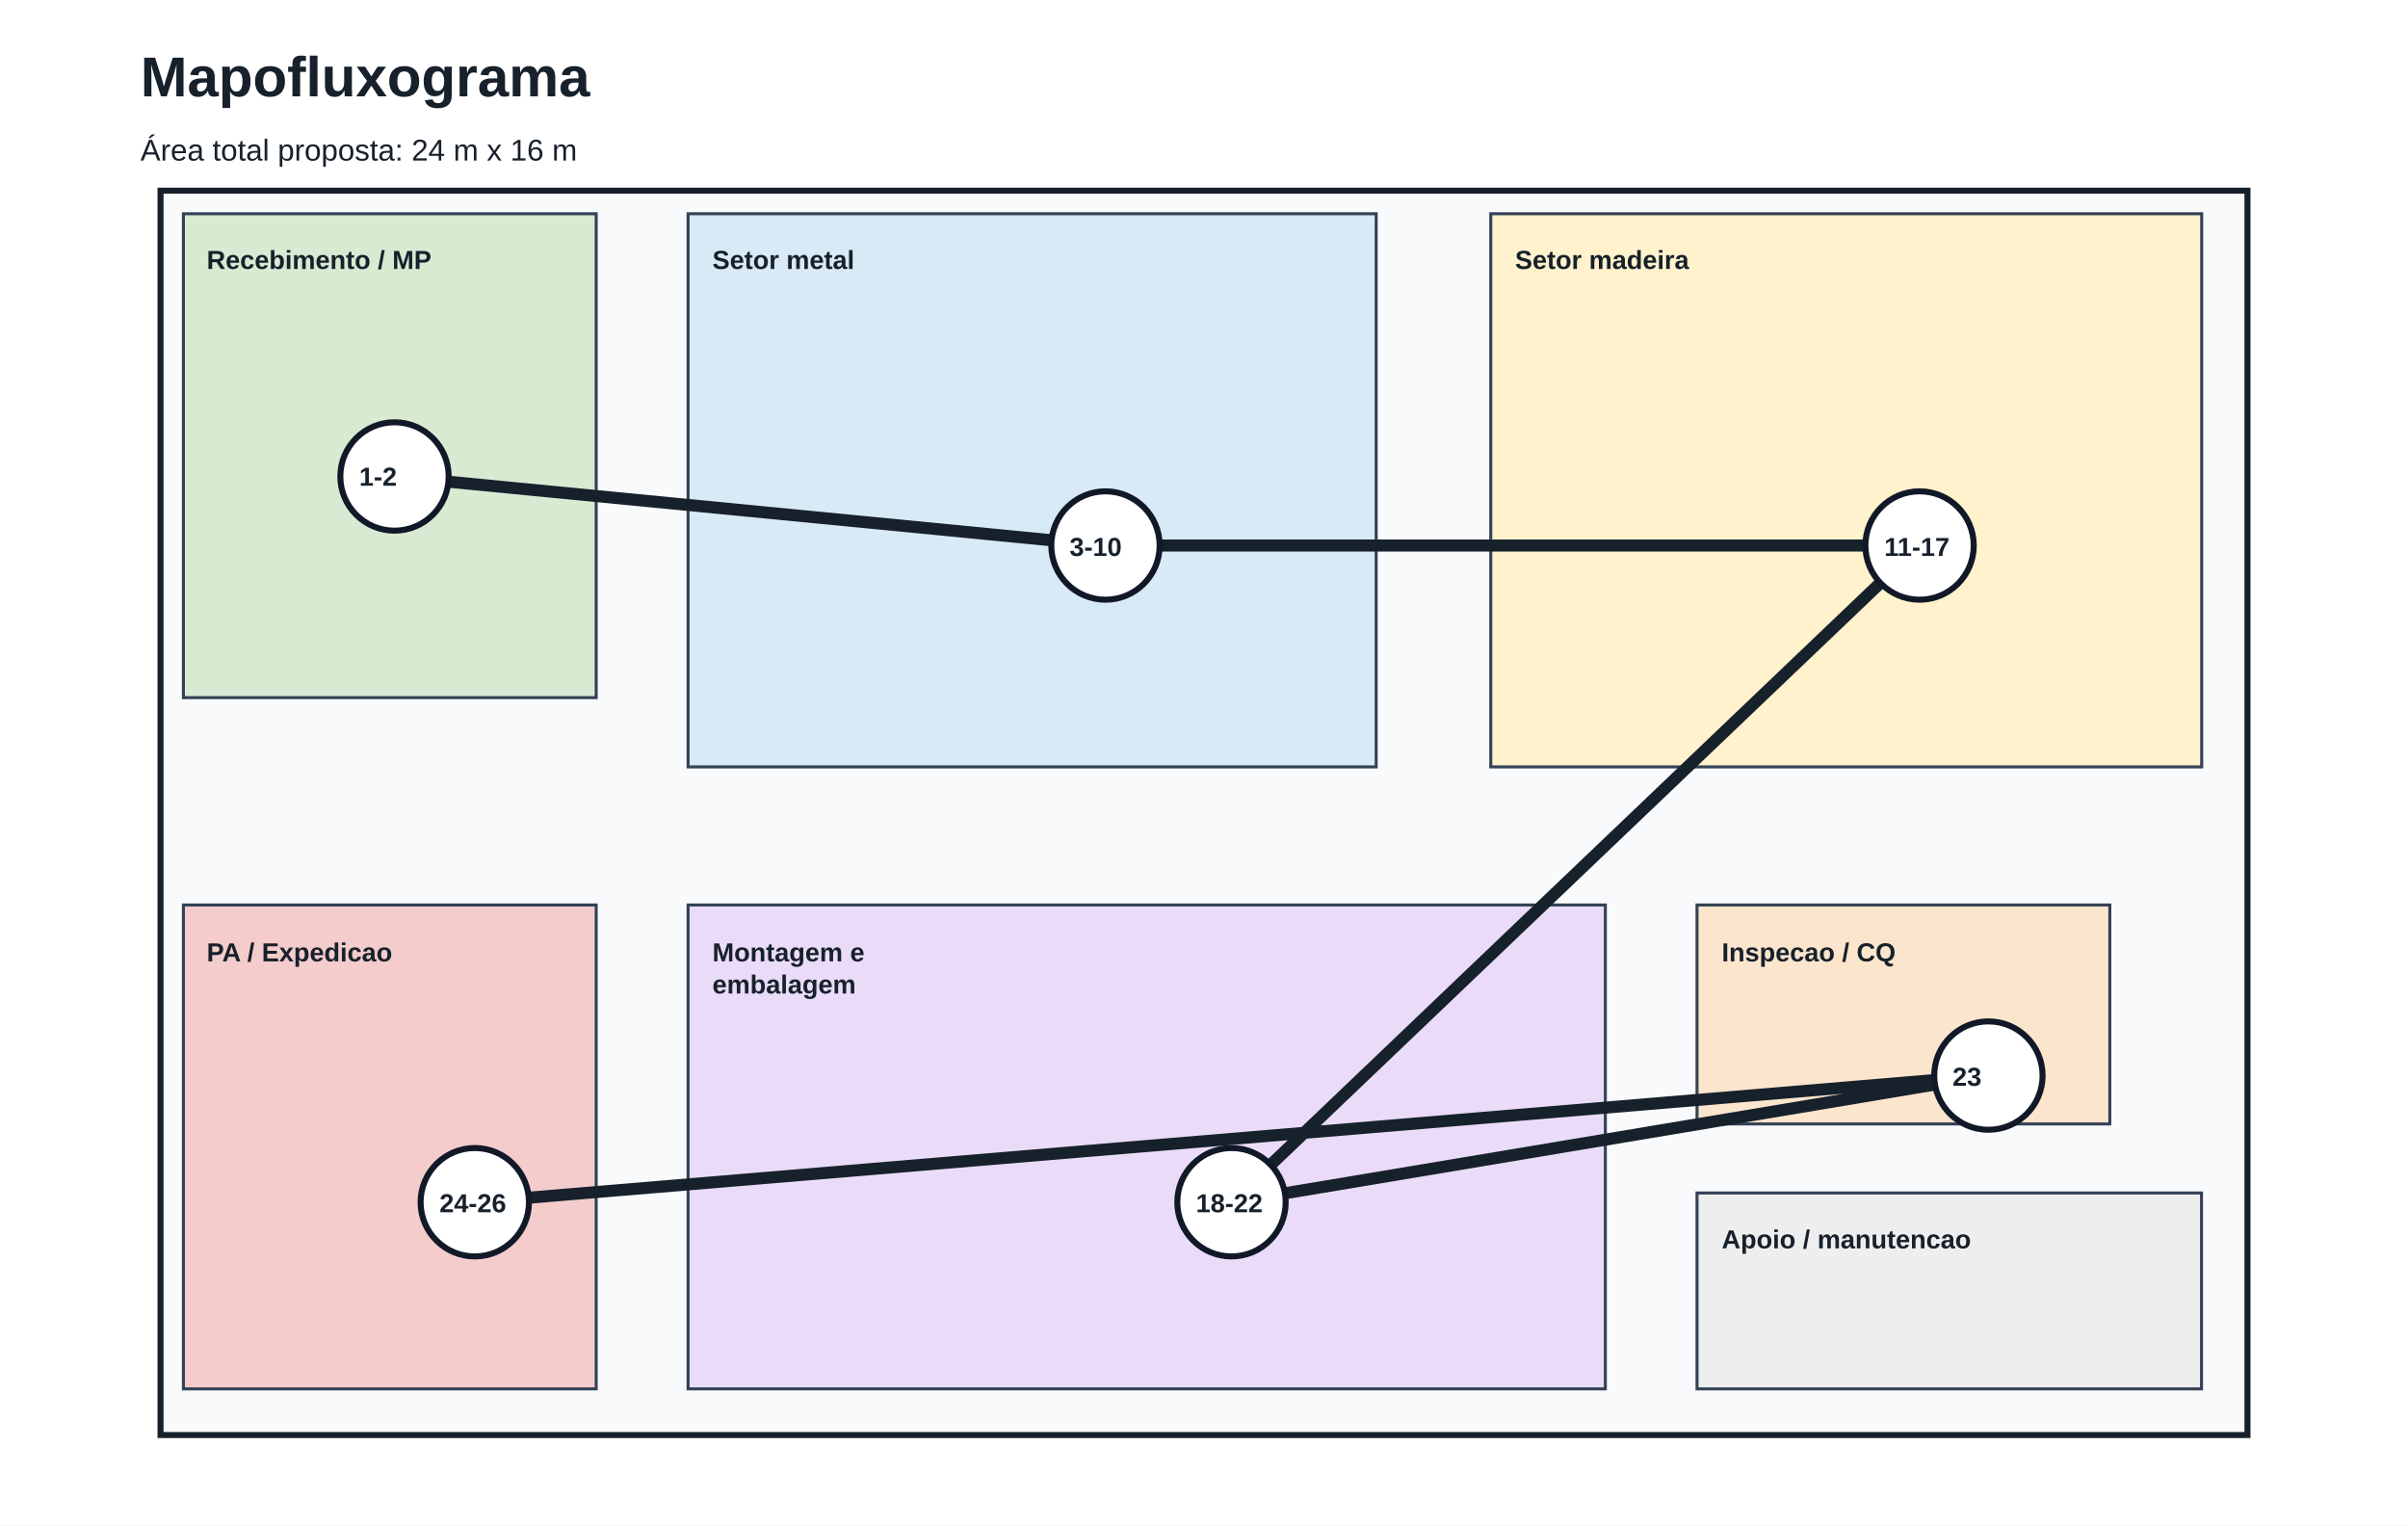
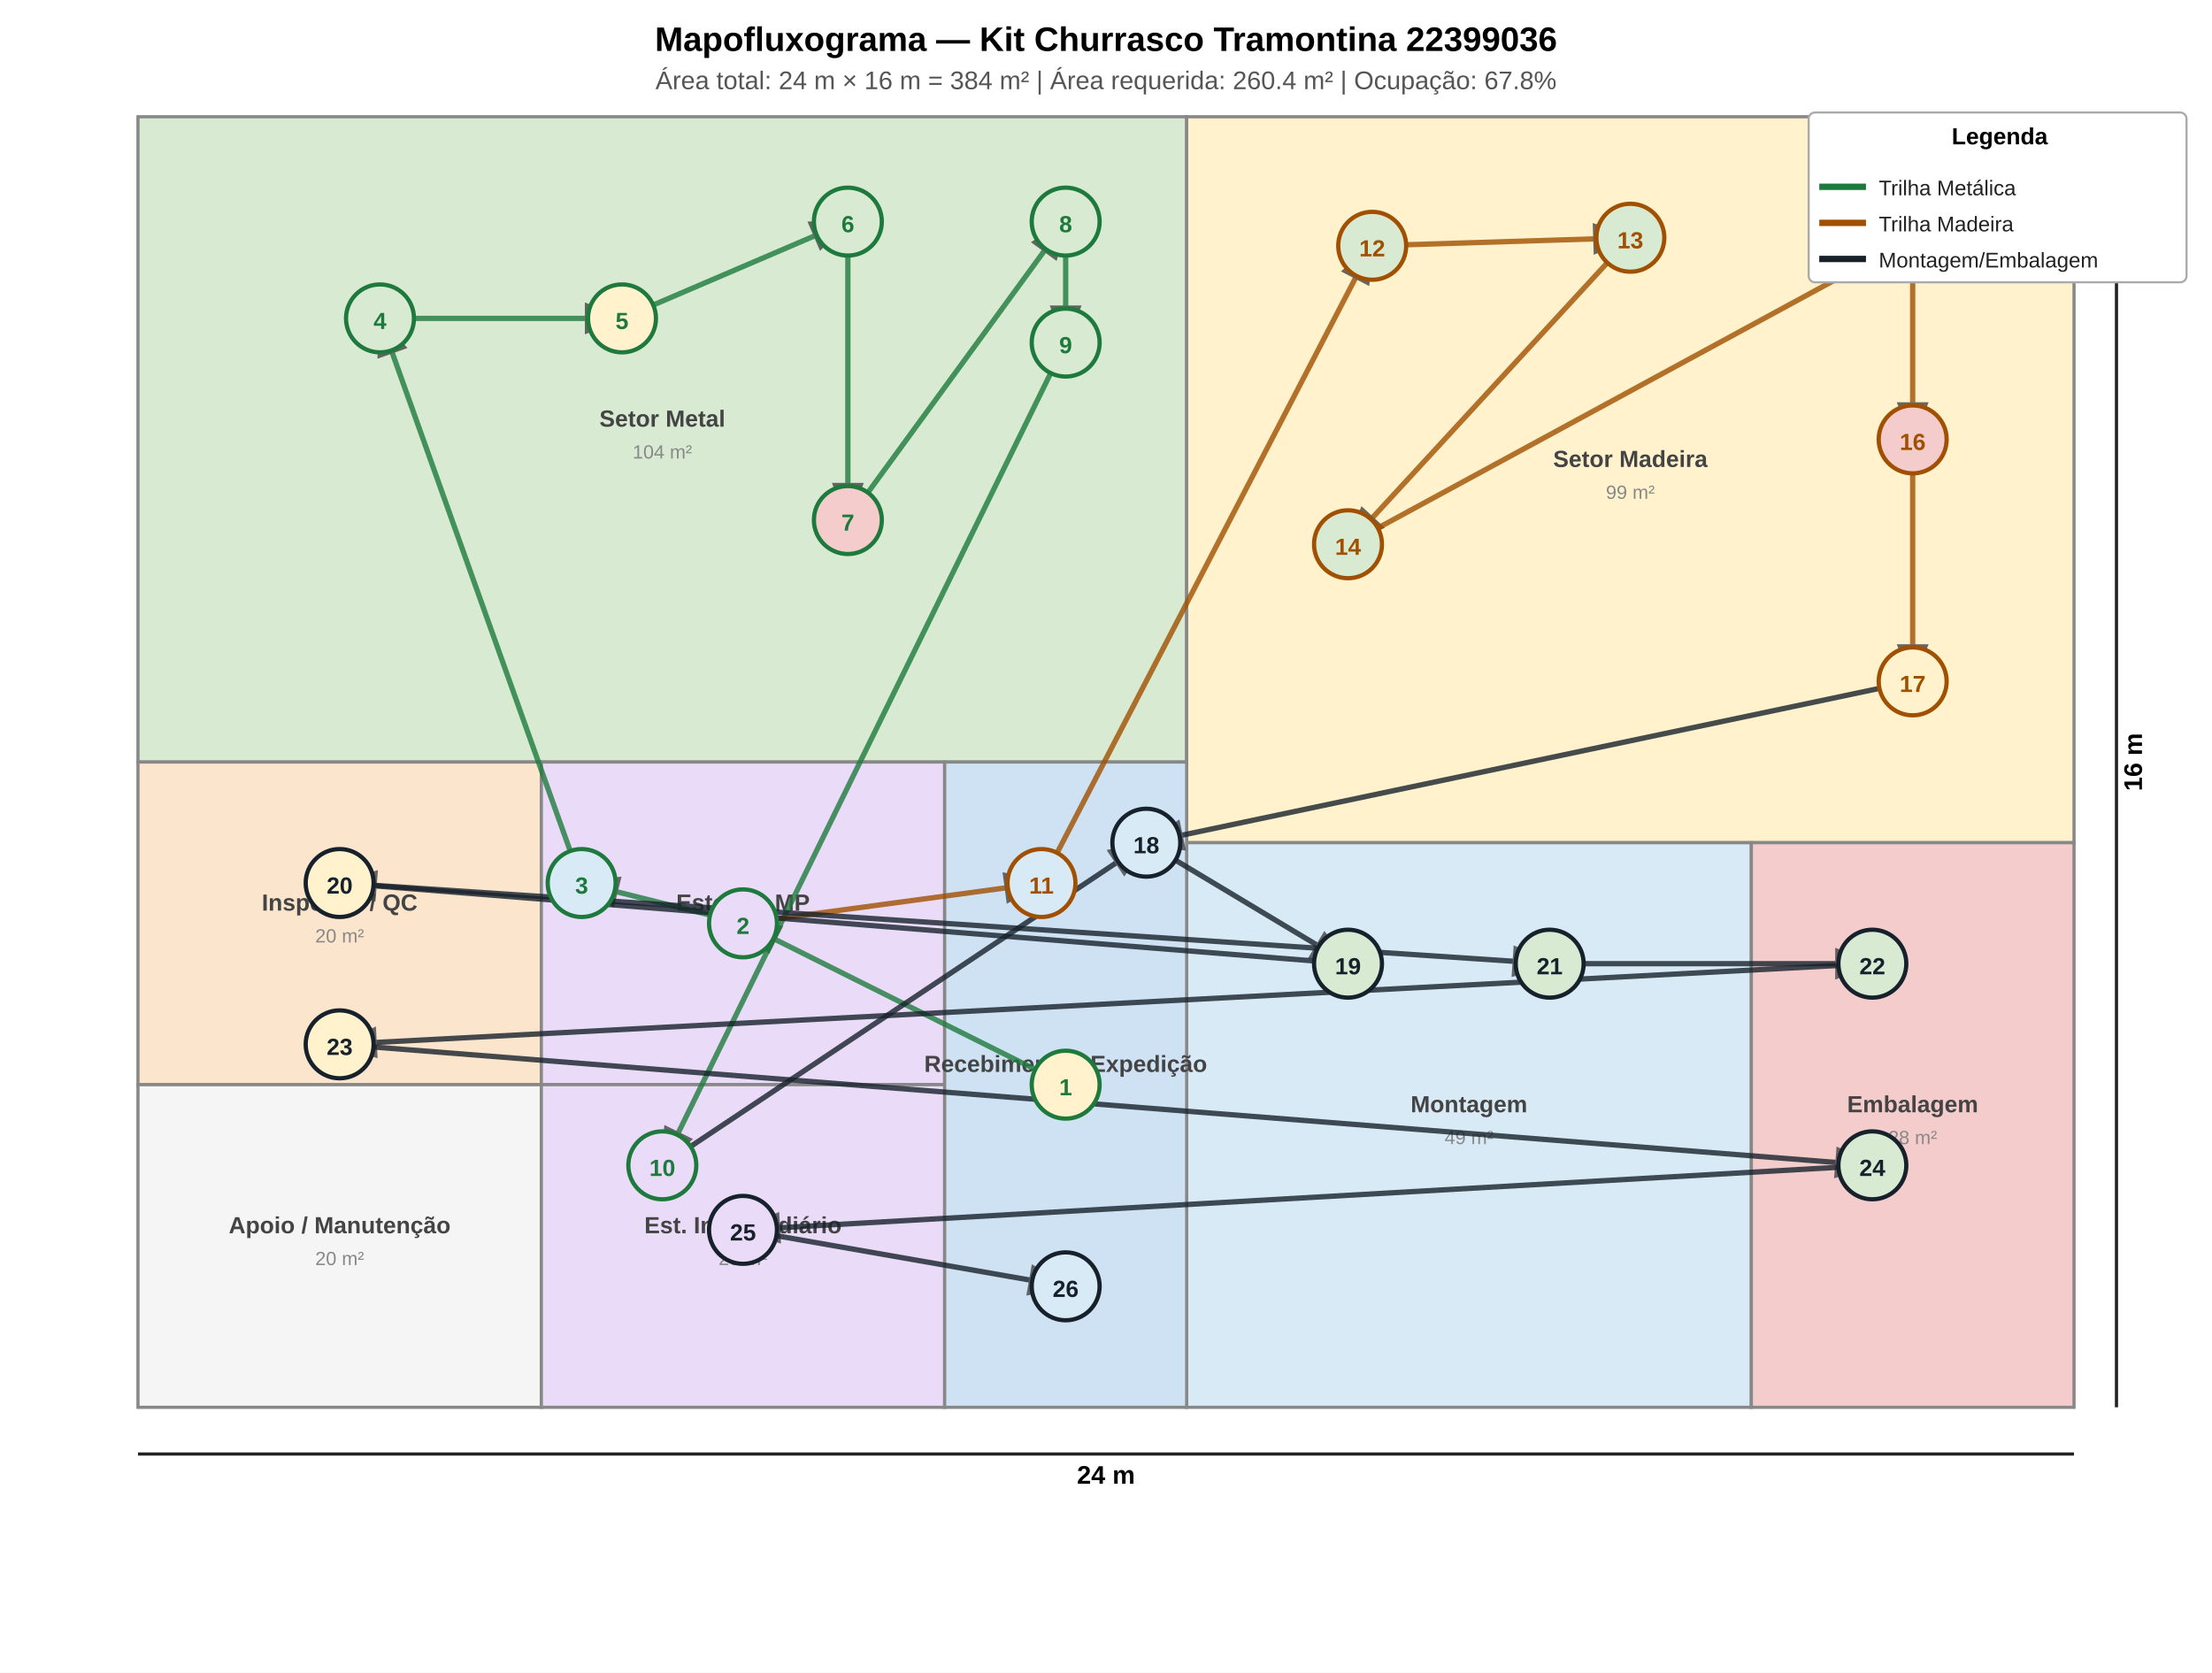
- <svg xmlns="http://www.w3.org/2000/svg" width="1200" height="760" viewBox="0 0 1200 760">
-   <rect width="100%" height="100%" fill="#ffffff" />
-   <text x="70" y="48" font-family="Arial, Helvetica, sans-serif" font-size="28" font-weight="700" fill="#17212b">
-     <tspan x="70" dy="0">Mapofluxograma</tspan>
-   </text>
-   <text x="70" y="80" font-family="Arial, Helvetica, sans-serif" font-size="15" font-weight="400" fill="#17212b">
-     <tspan x="70" dy="0">Área total proposta: 24 m x 16 m</tspan>
-   </text>
-   <rect x="80" y="95" width="1040" height="620" fill="#f8fafc" stroke="#17212b" stroke-width="3" />
-   <rect x="91.4" y="106.5" width="205.7" height="241.1" fill="#D9EAD3" stroke="#334155" stroke-width="1.5" />
-   <text x="103" y="134" font-family="Arial, Helvetica, sans-serif" font-size="13" font-weight="700" fill="#17212b">
-     <tspan x="103" dy="0">Recebimento / MP</tspan>
-   </text>
-   <rect x="342.9" y="106.5" width="342.9" height="275.6" fill="#D9EAF7" stroke="#334155" stroke-width="1.5" />
-   <text x="355" y="134" font-family="Arial, Helvetica, sans-serif" font-size="13" font-weight="700" fill="#17212b">
-     <tspan x="355" dy="0">Setor metal</tspan>
-   </text>
-   <rect x="742.9" y="106.5" width="354.3" height="275.6" fill="#FFF2CC" stroke="#334155" stroke-width="1.5" />
-   <text x="755" y="134" font-family="Arial, Helvetica, sans-serif" font-size="13" font-weight="700" fill="#17212b">
-     <tspan x="755" dy="0">Setor madeira</tspan>
-   </text>
-   <rect x="342.9" y="450.9" width="457.1" height="241.1" fill="#EADCF8" stroke="#334155" stroke-width="1.5" />
-   <text x="355" y="479" font-family="Arial, Helvetica, sans-serif" font-size="13" font-weight="700" fill="#17212b">
-     <tspan x="355" dy="0">Montagem e</tspan>
-     <tspan x="355" dy="16">embalagem</tspan>
-   </text>
-   <rect x="845.7" y="450.9" width="205.7" height="109.1" fill="#FCE5CD" stroke="#334155" stroke-width="1.5" />
-   <text x="858" y="479" font-family="Arial, Helvetica, sans-serif" font-size="13" font-weight="700" fill="#17212b">
-     <tspan x="858" dy="0">Inspecao / CQ</tspan>
-   </text>
-   <rect x="91.4" y="450.9" width="205.7" height="241.1" fill="#F4CCCC" stroke="#334155" stroke-width="1.5" />
-   <text x="103" y="479" font-family="Arial, Helvetica, sans-serif" font-size="13" font-weight="700" fill="#17212b">
-     <tspan x="103" dy="0">PA / Expedicao</tspan>
-   </text>
-   <rect x="845.7" y="594.4" width="251.4" height="97.6" fill="#EEEEEE" stroke="#334155" stroke-width="1.5" />
-   <text x="858" y="622" font-family="Arial, Helvetica, sans-serif" font-size="13" font-weight="700" fill="#17212b">
-     <tspan x="858" dy="0">Apoio / manutencao</tspan>
-   </text>
-   <polyline points="196.6,237.4 550.9,271.8 956.6,271.8 613.7,599.0 990.9,535.9 236.6,599.0" fill="none" stroke="#17212b" stroke-width="6" stroke-linecap="round" stroke-linejoin="round" />
-   <circle cx="196.6" cy="237.4" r="27" fill="#ffffff" stroke="#111827" stroke-width="3" />
-   <text x="179" y="242" font-family="Arial, Helvetica, sans-serif" font-size="13" font-weight="700" fill="#17212b">
-     <tspan x="179" dy="0">1-2</tspan>
-   </text>
-   <circle cx="550.9" cy="271.8" r="27" fill="#ffffff" stroke="#111827" stroke-width="3" />
-   <text x="533" y="277" font-family="Arial, Helvetica, sans-serif" font-size="13" font-weight="700" fill="#17212b">
-     <tspan x="533" dy="0">3-10</tspan>
-   </text>
-   <circle cx="956.6" cy="271.8" r="27" fill="#ffffff" stroke="#111827" stroke-width="3" />
-   <text x="939" y="277" font-family="Arial, Helvetica, sans-serif" font-size="13" font-weight="700" fill="#17212b">
-     <tspan x="939" dy="0">11-17</tspan>
-   </text>
-   <circle cx="613.7" cy="599.0" r="27" fill="#ffffff" stroke="#111827" stroke-width="3" />
-   <text x="596" y="604" font-family="Arial, Helvetica, sans-serif" font-size="13" font-weight="700" fill="#17212b">
-     <tspan x="596" dy="0">18-22</tspan>
-   </text>
-   <circle cx="990.9" cy="535.9" r="27" fill="#ffffff" stroke="#111827" stroke-width="3" />
-   <text x="973" y="541" font-family="Arial, Helvetica, sans-serif" font-size="13" font-weight="700" fill="#17212b">
-     <tspan x="973" dy="0">23</tspan>
-   </text>
-   <circle cx="236.6" cy="599.0" r="27" fill="#ffffff" stroke="#111827" stroke-width="3" />
-   <text x="219" y="604" font-family="Arial, Helvetica, sans-serif" font-size="13" font-weight="700" fill="#17212b">
-     <tspan x="219" dy="0">24-26</tspan>
-   </text>
+ <svg xmlns="http://www.w3.org/2000/svg" viewBox="0 0 1042 788" width="1042" height="788" font-family="Arial,Helvetica,sans-serif">
+   <defs>
+     <marker id="arr" markerWidth="8" markerHeight="8" refX="7" refY="3" orient="auto">
+       <path d="M0,0 L0,6 L8,3 z" fill="#444" />
+     </marker>
+   </defs>
+   <rect width="100%" height="100%" fill="white" />
+   <text x="521" y="24" text-anchor="middle" font-size="16" font-weight="bold">Mapofluxograma — Kit Churrasco Tramontina 22399036</text>
+   <text x="521" y="42" text-anchor="middle" font-size="12" fill="#555">Área total: 24 m × 16 m = 384 m²  |  Área requerida: 260.4 m²  |  Ocupação: 67.8%</text>
+   <rect x="65.0" y="55.0" width="494.0" height="304.0" fill="#D9EAD3" stroke="#888" stroke-width="1.5" />
+   <text x="312.0" y="201.0" text-anchor="middle" font-size="11" font-weight="bold" fill="#444">Setor Metal</text>
+   <text x="312.0" y="216.0" text-anchor="middle" font-size="9" fill="#888">104 m²</text>
+   <rect x="559.0" y="55.0" width="418.0" height="342.0" fill="#FFF2CC" stroke="#888" stroke-width="1.5" />
+   <text x="768.0" y="220.0" text-anchor="middle" font-size="11" font-weight="bold" fill="#444">Setor Madeira</text>
+   <text x="768.0" y="235.0" text-anchor="middle" font-size="9" fill="#888">99 m²</text>
+   <rect x="559.0" y="397.0" width="266.0" height="266.0" fill="#D9EAF7" stroke="#888" stroke-width="1.5" />
+   <text x="692.0" y="524.0" text-anchor="middle" font-size="11" font-weight="bold" fill="#444">Montagem</text>
+   <text x="692.0" y="539.0" text-anchor="middle" font-size="9" fill="#888">49 m²</text>
+   <rect x="825.0" y="397.0" width="152.0" height="266.0" fill="#F4CCCC" stroke="#888" stroke-width="1.5" />
+   <text x="901.0" y="524.0" text-anchor="middle" font-size="11" font-weight="bold" fill="#444">Embalagem</text>
+   <text x="901.0" y="539.0" text-anchor="middle" font-size="9" fill="#888">28 m²</text>
+   <rect x="65.0" y="359.0" width="190.0" height="152.0" fill="#FCE5CD" stroke="#888" stroke-width="1.5" />
+   <text x="160.0" y="429.0" text-anchor="middle" font-size="11" font-weight="bold" fill="#444">Inspeção / QC</text>
+   <text x="160.0" y="444.0" text-anchor="middle" font-size="9" fill="#888">20 m²</text>
+   <rect x="65.0" y="511.0" width="190.0" height="152.0" fill="#F5F5F5" stroke="#888" stroke-width="1.5" />
+   <text x="160.0" y="581.0" text-anchor="middle" font-size="11" font-weight="bold" fill="#444">Apoio / Manutenção</text>
+   <text x="160.0" y="596.0" text-anchor="middle" font-size="9" fill="#888">20 m²</text>
+   <rect x="255.0" y="359.0" width="190.0" height="152.0" fill="#EADCF8" stroke="#888" stroke-width="1.5" />
+   <text x="350.0" y="429.0" text-anchor="middle" font-size="11" font-weight="bold" fill="#444">Estoque MP</text>
+   <text x="350.0" y="444.0" text-anchor="middle" font-size="9" fill="#888">20 m²</text>
+   <rect x="255.0" y="511.0" width="190.0" height="152.0" fill="#EADCF8" stroke="#888" stroke-width="1.5" />
+   <text x="350.0" y="581.0" text-anchor="middle" font-size="11" font-weight="bold" fill="#444">Est. Intermediário</text>
+   <text x="350.0" y="596.0" text-anchor="middle" font-size="9" fill="#888">20 m²</text>
+   <rect x="445.0" y="359.0" width="114.0" height="304.0" fill="#CFE2F3" stroke="#888" stroke-width="1.5" />
+   <text x="502.0" y="505.0" text-anchor="middle" font-size="11" font-weight="bold" fill="#444">Recebimento / Expedição</text>
+   <text x="502.0" y="520.0" text-anchor="middle" font-size="9" fill="#888">24 m²</text>
+   <line x1="65" y1="685" x2="977" y2="685" stroke="#222" stroke-width="1.5" />
+   <text x="521.0" y="699" text-anchor="middle" font-size="12" font-weight="bold">24 m</text>
+   <line x1="997" y1="55" x2="997" y2="663" stroke="#222" stroke-width="1.5" />
+   <text x="1009" y="359.0" text-anchor="middle" font-size="12" font-weight="bold" transform="rotate(-90 1009 359.0)">16 m</text>
+   <line x1="502.0" y1="511.0" x2="350.0" y2="435.0" stroke="#1e7a3c" stroke-width="2.5" marker-end="url(#arr)" opacity="0.8" />
+   <line x1="350.0" y1="435.0" x2="274.0" y2="416.0" stroke="#1e7a3c" stroke-width="2.5" marker-end="url(#arr)" opacity="0.8" />
+   <line x1="274.0" y1="416.0" x2="179.0" y2="150.0" stroke="#1e7a3c" stroke-width="2.5" marker-end="url(#arr)" opacity="0.8" />
+   <line x1="179.0" y1="150.0" x2="293.0" y2="150.0" stroke="#1e7a3c" stroke-width="2.5" marker-end="url(#arr)" opacity="0.8" />
+   <line x1="293.0" y1="150.0" x2="399.4" y2="104.4" stroke="#1e7a3c" stroke-width="2.5" marker-end="url(#arr)" opacity="0.8" />
+   <line x1="399.4" y1="104.4" x2="399.4" y2="245.0" stroke="#1e7a3c" stroke-width="2.5" marker-end="url(#arr)" opacity="0.8" />
+   <line x1="399.4" y1="245.0" x2="502.0" y2="104.4" stroke="#1e7a3c" stroke-width="2.5" marker-end="url(#arr)" opacity="0.8" />
+   <line x1="502.0" y1="104.4" x2="502.0" y2="161.4" stroke="#1e7a3c" stroke-width="2.5" marker-end="url(#arr)" opacity="0.8" />
+   <line x1="502.0" y1="161.4" x2="312.0" y2="549.0" stroke="#1e7a3c" stroke-width="2.5" marker-end="url(#arr)" opacity="0.8" />
+   <line x1="350.0" y1="435.0" x2="490.6" y2="416.0" stroke="#a05000" stroke-width="2.5" marker-end="url(#arr)" opacity="0.8" />
+   <line x1="490.6" y1="416.0" x2="646.4" y2="115.8" stroke="#a05000" stroke-width="2.5" marker-end="url(#arr)" opacity="0.8" />
+   <line x1="646.4" y1="115.8" x2="768.0" y2="112.0" stroke="#a05000" stroke-width="2.5" marker-end="url(#arr)" opacity="0.8" />
+   <line x1="768.0" y1="112.0" x2="635.0" y2="256.4" stroke="#a05000" stroke-width="2.5" marker-end="url(#arr)" opacity="0.8" />
+   <line x1="635.0" y1="256.4" x2="901.0" y2="112.0" stroke="#a05000" stroke-width="2.5" marker-end="url(#arr)" opacity="0.8" />
+   <line x1="901.0" y1="112.0" x2="901.0" y2="207.0" stroke="#a05000" stroke-width="2.5" marker-end="url(#arr)" opacity="0.8" />
+   <line x1="901.0" y1="207.0" x2="901.0" y2="321.0" stroke="#a05000" stroke-width="2.5" marker-end="url(#arr)" opacity="0.8" />
+   <line x1="312.0" y1="549.0" x2="540.0" y2="397.0" stroke="#17212b" stroke-width="2.5" marker-end="url(#arr)" opacity="0.8" />
+   <line x1="901.0" y1="321.0" x2="540.0" y2="397.0" stroke="#17212b" stroke-width="2.5" marker-end="url(#arr)" opacity="0.8" />
+   <line x1="540.0" y1="397.0" x2="635.0" y2="454.0" stroke="#17212b" stroke-width="2.5" marker-end="url(#arr)" opacity="0.8" />
+   <line x1="635.0" y1="454.0" x2="160.0" y2="416.0" stroke="#17212b" stroke-width="2.5" marker-end="url(#arr)" opacity="0.8" />
+   <line x1="160.0" y1="416.0" x2="730.0" y2="454.0" stroke="#17212b" stroke-width="2.5" marker-end="url(#arr)" opacity="0.8" />
+   <line x1="730.0" y1="454.0" x2="882.0" y2="454.0" stroke="#17212b" stroke-width="2.5" marker-end="url(#arr)" opacity="0.8" />
+   <line x1="882.0" y1="454.0" x2="160.0" y2="492.0" stroke="#17212b" stroke-width="2.5" marker-end="url(#arr)" opacity="0.8" />
+   <line x1="160.0" y1="492.0" x2="882.0" y2="549.0" stroke="#17212b" stroke-width="2.5" marker-end="url(#arr)" opacity="0.8" />
+   <line x1="882.0" y1="549.0" x2="350.0" y2="579.4" stroke="#17212b" stroke-width="2.5" marker-end="url(#arr)" opacity="0.8" />
+   <line x1="350.0" y1="579.4" x2="502.0" y2="606.0" stroke="#17212b" stroke-width="2.5" marker-end="url(#arr)" opacity="0.8" />
+   <circle cx="502.0" cy="511.0" r="16" fill="#FFF2CC" stroke="#1e7a3c" stroke-width="2" />
+   <text x="502.0" y="516.0" text-anchor="middle" font-size="11" font-weight="bold" fill="#1e7a3c">1</text>
+   <circle cx="350.0" cy="435.0" r="16" fill="#EADCF8" stroke="#1e7a3c" stroke-width="2" />
+   <text x="350.0" y="440.0" text-anchor="middle" font-size="11" font-weight="bold" fill="#1e7a3c">2</text>
+   <circle cx="274.0" cy="416.0" r="16" fill="#D9EAF7" stroke="#1e7a3c" stroke-width="2" />
+   <text x="274.0" y="421.0" text-anchor="middle" font-size="11" font-weight="bold" fill="#1e7a3c">3</text>
+   <circle cx="179.0" cy="150.0" r="16" fill="#D9EAD3" stroke="#1e7a3c" stroke-width="2" />
+   <text x="179.0" y="155.0" text-anchor="middle" font-size="11" font-weight="bold" fill="#1e7a3c">4</text>
+   <circle cx="293.0" cy="150.0" r="16" fill="#FFF2CC" stroke="#1e7a3c" stroke-width="2" />
+   <text x="293.0" y="155.0" text-anchor="middle" font-size="11" font-weight="bold" fill="#1e7a3c">5</text>
+   <circle cx="399.4" cy="104.4" r="16" fill="#D9EAD3" stroke="#1e7a3c" stroke-width="2" />
+   <text x="399.4" y="109.4" text-anchor="middle" font-size="11" font-weight="bold" fill="#1e7a3c">6</text>
+   <circle cx="399.4" cy="245.0" r="16" fill="#F4CCCC" stroke="#1e7a3c" stroke-width="2" />
+   <text x="399.4" y="250.0" text-anchor="middle" font-size="11" font-weight="bold" fill="#1e7a3c">7</text>
+   <circle cx="502.0" cy="104.4" r="16" fill="#D9EAD3" stroke="#1e7a3c" stroke-width="2" />
+   <text x="502.0" y="109.4" text-anchor="middle" font-size="11" font-weight="bold" fill="#1e7a3c">8</text>
+   <circle cx="502.0" cy="161.4" r="16" fill="#D9EAD3" stroke="#1e7a3c" stroke-width="2" />
+   <text x="502.0" y="166.4" text-anchor="middle" font-size="11" font-weight="bold" fill="#1e7a3c">9</text>
+   <circle cx="312.0" cy="549.0" r="16" fill="#EADCF8" stroke="#1e7a3c" stroke-width="2" />
+   <text x="312.0" y="554.0" text-anchor="middle" font-size="11" font-weight="bold" fill="#1e7a3c">10</text>
+   <circle cx="490.6" cy="416.0" r="16" fill="#D9EAF7" stroke="#a05000" stroke-width="2" />
+   <text x="490.6" y="421.0" text-anchor="middle" font-size="11" font-weight="bold" fill="#a05000">11</text>
+   <circle cx="646.4" cy="115.8" r="16" fill="#D9EAD3" stroke="#a05000" stroke-width="2" />
+   <text x="646.4" y="120.8" text-anchor="middle" font-size="11" font-weight="bold" fill="#a05000">12</text>
+   <circle cx="768.0" cy="112.0" r="16" fill="#D9EAD3" stroke="#a05000" stroke-width="2" />
+   <text x="768.0" y="117.0" text-anchor="middle" font-size="11" font-weight="bold" fill="#a05000">13</text>
+   <circle cx="635.0" cy="256.4" r="16" fill="#D9EAD3" stroke="#a05000" stroke-width="2" />
+   <text x="635.0" y="261.4" text-anchor="middle" font-size="11" font-weight="bold" fill="#a05000">14</text>
+   <circle cx="901.0" cy="112.0" r="16" fill="#D9EAD3" stroke="#a05000" stroke-width="2" />
+   <text x="901.0" y="117.0" text-anchor="middle" font-size="11" font-weight="bold" fill="#a05000">15</text>
+   <circle cx="901.0" cy="207.0" r="16" fill="#F4CCCC" stroke="#a05000" stroke-width="2" />
+   <text x="901.0" y="212.0" text-anchor="middle" font-size="11" font-weight="bold" fill="#a05000">16</text>
+   <circle cx="901.0" cy="321.0" r="16" fill="#FFF2CC" stroke="#a05000" stroke-width="2" />
+   <text x="901.0" y="326.0" text-anchor="middle" font-size="11" font-weight="bold" fill="#a05000">17</text>
+   <circle cx="540.0" cy="397.0" r="16" fill="#D9EAF7" stroke="#17212b" stroke-width="2" />
+   <text x="540.0" y="402.0" text-anchor="middle" font-size="11" font-weight="bold" fill="#17212b">18</text>
+   <circle cx="635.0" cy="454.0" r="16" fill="#D9EAD3" stroke="#17212b" stroke-width="2" />
+   <text x="635.0" y="459.0" text-anchor="middle" font-size="11" font-weight="bold" fill="#17212b">19</text>
+   <circle cx="160.0" cy="416.0" r="16" fill="#FFF2CC" stroke="#17212b" stroke-width="2" />
+   <text x="160.0" y="421.0" text-anchor="middle" font-size="11" font-weight="bold" fill="#17212b">20</text>
+   <circle cx="730.0" cy="454.0" r="16" fill="#D9EAD3" stroke="#17212b" stroke-width="2" />
+   <text x="730.0" y="459.0" text-anchor="middle" font-size="11" font-weight="bold" fill="#17212b">21</text>
+   <circle cx="882.0" cy="454.0" r="16" fill="#D9EAD3" stroke="#17212b" stroke-width="2" />
+   <text x="882.0" y="459.0" text-anchor="middle" font-size="11" font-weight="bold" fill="#17212b">22</text>
+   <circle cx="160.0" cy="492.0" r="16" fill="#FFF2CC" stroke="#17212b" stroke-width="2" />
+   <text x="160.0" y="497.0" text-anchor="middle" font-size="11" font-weight="bold" fill="#17212b">23</text>
+   <circle cx="882.0" cy="549.0" r="16" fill="#D9EAD3" stroke="#17212b" stroke-width="2" />
+   <text x="882.0" y="554.0" text-anchor="middle" font-size="11" font-weight="bold" fill="#17212b">24</text>
+   <circle cx="350.0" cy="579.4" r="16" fill="#EADCF8" stroke="#17212b" stroke-width="2" />
+   <text x="350.0" y="584.4" text-anchor="middle" font-size="11" font-weight="bold" fill="#17212b">25</text>
+   <circle cx="502.0" cy="606.0" r="16" fill="#D9EAF7" stroke="#17212b" stroke-width="2" />
+   <text x="502.0" y="611.0" text-anchor="middle" font-size="11" font-weight="bold" fill="#17212b">26</text>
+   <rect x="852" y="53" width="178" height="80" fill="white" stroke="#aaa" stroke-width="1" rx="3" />
+   <text x="942" y="68" text-anchor="middle" font-size="11" font-weight="bold">Legenda</text>
+   <line x1="857" y1="88" x2="879" y2="88" stroke="#1e7a3c" stroke-width="3" />
+   <text x="885" y="92" font-size="10" fill="#222">Trilha Metálica</text>
+   <line x1="857" y1="105" x2="879" y2="105" stroke="#a05000" stroke-width="3" />
+   <text x="885" y="109" font-size="10" fill="#222">Trilha Madeira</text>
+   <line x1="857" y1="122" x2="879" y2="122" stroke="#17212b" stroke-width="3" />
+   <text x="885" y="126" font-size="10" fill="#222">Montagem/Embalagem</text>
</svg>
